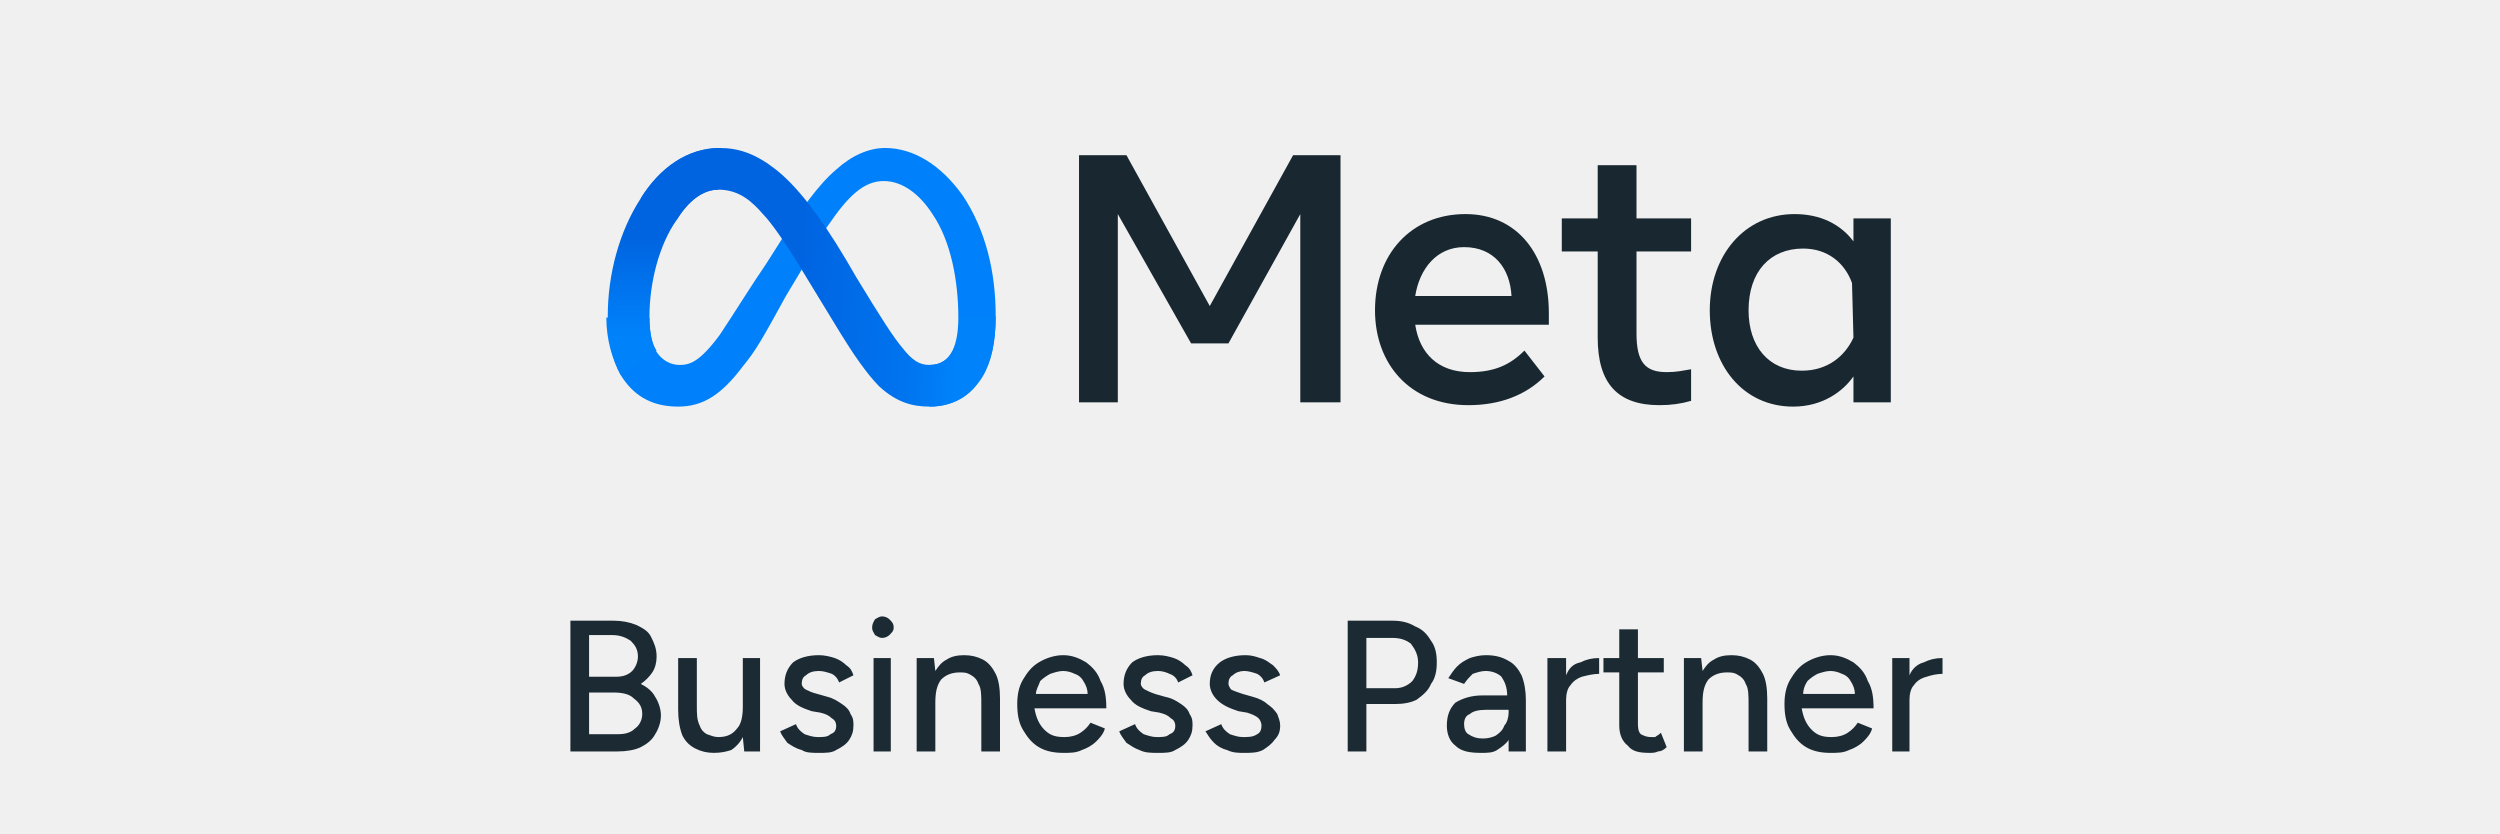
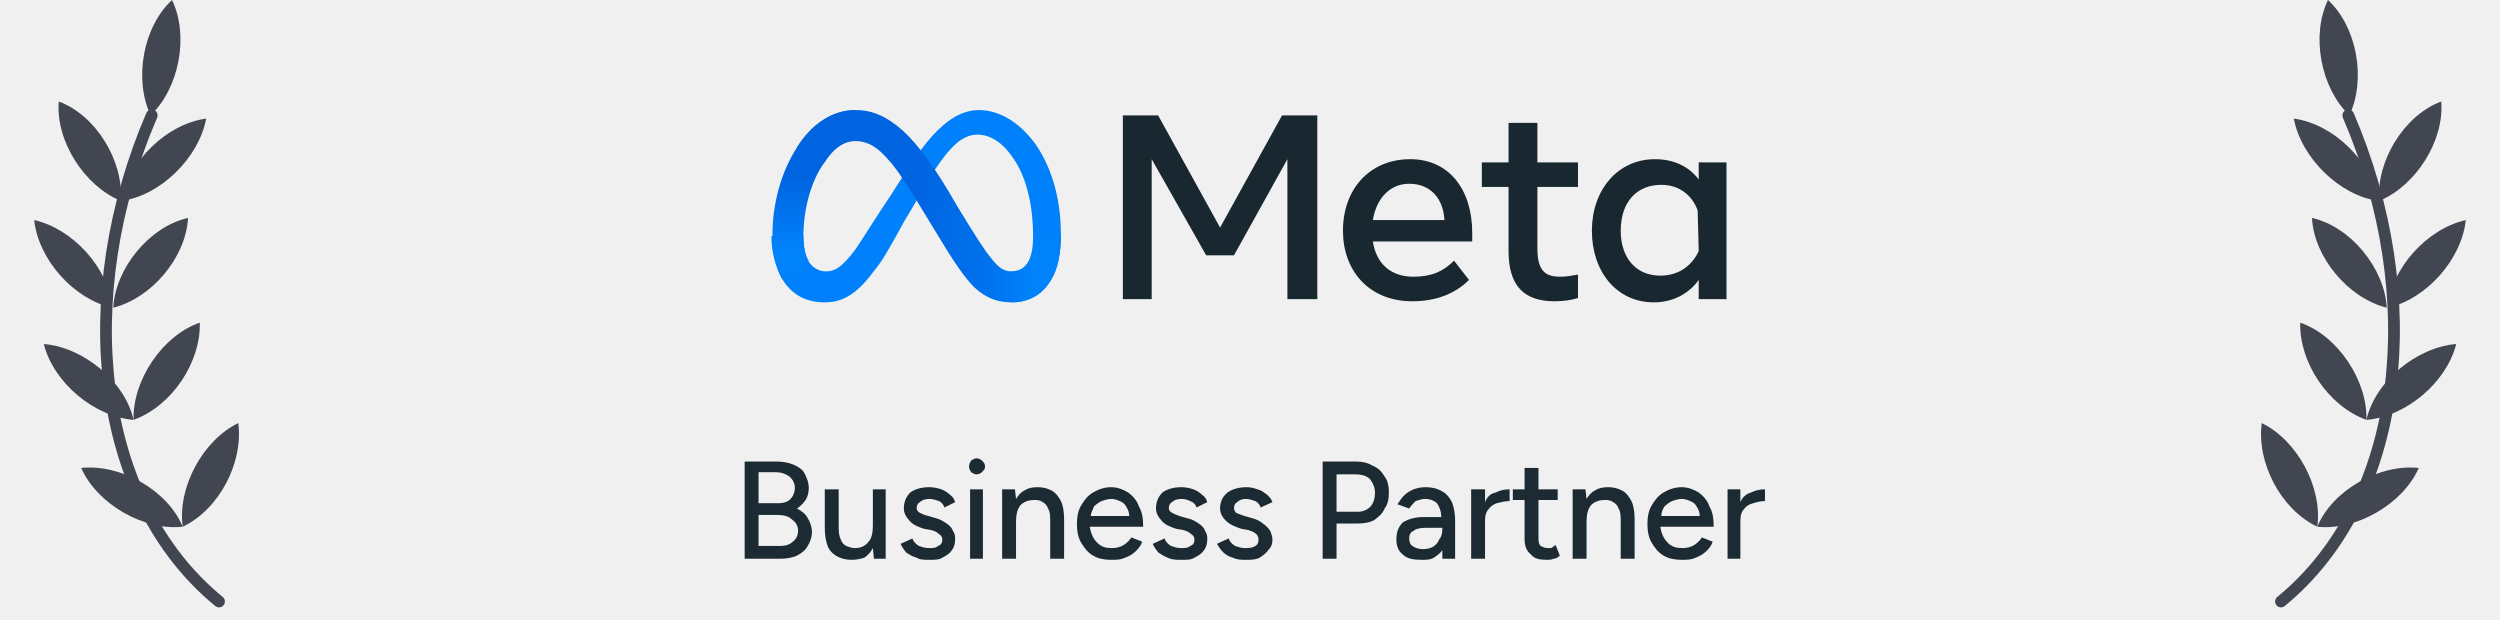
- <svg xmlns="http://www.w3.org/2000/svg" width="174" height="58" viewBox="30 0 174 58" fill="none">
+ <svg xmlns="http://www.w3.org/2000/svg" width="234" height="58" viewBox="0 0 234 58" fill="none">
+   <path d="M20.5 56.3C8.9 46.8 6.9 27.8 14.2 10.8" stroke-width="1.1" stroke-linecap="round" stroke="#414651" />
+   <path d="M17.1 49.3C15.7 45.9 11.3 43.4 7.6 43.8C9.1 47.2 13.5 49.7 17.1 49.3Z" fill="#414651" />
+   <path d="M17.1 49.3C20.5 47.7 22.8 43.3 22.3 39.6C19.0 41.2 16.6 45.6 17.1 49.3Z" fill="#414651" />
+   <path d="M12.5 39.3C11.7 35.7 7.8 32.5 4.1 32.2C5.0 35.8 8.8 39.0 12.5 39.3Z" fill="#414651" />
+   <path d="M12.5 39.3C16.1 38.0 18.8 33.9 18.7 30.2C15.2 31.4 12.4 35.6 12.5 39.3Z" fill="#414651" />
+   <path d="M10.5 28.8C10.2 25.1 6.8 21.4 3.2 20.6C3.6 24.3 6.9 28.0 10.5 28.8Z" fill="#414651" />
+   <path d="M10.6 28.8C14.2 27.9 17.4 24.1 17.6 20.4C14.0 21.2 10.8 25.1 10.6 28.8Z" fill="#414651" />
+   <path d="M11.3 18.8C11.6 15.1 9.0 10.8 5.5 9.5C5.2 13.2 7.9 17.4 11.3 18.8Z" fill="#414651" />
+   <path d="M11.4 18.8C15.0 18.3 18.6 14.8 19.3 11.1C15.6 11.6 12.0 15.1 11.4 18.8Z" fill="#414651" />
+   <path d="M14.1 10.8C16.8 8.2 17.7 3.3 16.1 0.0C13.4 2.5 12.5 7.4 14.1 10.8Z" fill="#414651" />
  <g clip-path="url(#clip0_meta)">
    <path d="M75.2 22.1C75.2 23.2 75.4 24.0 75.7 24.5C76.1 25.1 76.7 25.4 77.3 25.4C78.0 25.4 78.7 25.2 80.1 23.3C81.1 21.8 82.4 19.7 83.3 18.4L84.7 16.2C85.7 14.7 86.9 12.9 88.2 11.8C89.3 10.8 90.5 10.3 91.6 10.3C93.6 10.3 95.5 11.5 97.0 13.6C98.6 16.0 99.3 18.9 99.3 22.0C99.3 23.8 99.0 25.2 98.3 26.2C97.8 27.3 96.6 28.3 94.7 28.3V25.4C96.3 25.4 96.7 23.8 96.7 22.1C96.7 19.6 96.2 16.8 94.9 14.9C94.0 13.5 92.8 12.6 91.5 12.6C90.1 12.6 89.0 13.7 87.7 15.6C87.0 16.5 86.4 17.8 85.6 19.1L84.7 20.6C83.0 23.7 82.6 24.4 81.7 25.5C80.2 27.5 78.9 28.3 77.2 28.3C75.2 28.3 74.0 27.4 73.2 26.1C72.6 25.0 72.2 23.6 72.2 22.1L75.2 22.1Z" fill="#0081FB" />
    <path d="M74.6 13.8C75.9 11.7 77.8 10.3 80.1 10.3C81.4 10.3 82.6 10.7 84.0 11.8C85.4 12.9 87.0 14.9 88.9 18.1L89.6 19.3C91.3 22.1 92.2 23.5 92.8 24.2C93.5 25.1 94.0 25.4 94.7 25.4C96.3 25.4 96.8 23.8 96.8 22.1L99.3 22.0C99.3 23.8 99.0 25.2 98.4 26.2C97.8 27.2 96.6 28.3 94.7 28.3C93.5 28.3 92.4 28.0 91.2 26.9C90.3 26.0 89.3 24.5 88.5 23.2L86.0 19.1C84.8 17.1 83.7 15.5 83.1 14.9C82.4 14.1 81.5 13.2 80.0 13.2C78.9 13.2 77.9 14.0 77.1 15.3L74.6 13.8Z" fill="url(#paint0_meta)" />
    <path d="M80.0 13.2C78.9 13.2 77.9 14.0 77.1 15.3C75.9 17.0 75.2 19.6 75.2 22.1C75.2 23.2 75.4 24.0 75.7 24.4L73.2 26.1C72.6 25.0 72.3 23.6 72.3 22.0C72.3 19.1 73.1 16.1 74.6 13.8C75.9 11.7 77.9 10.3 80.1 10.3L80.0 13.2Z" fill="url(#paint1_meta)" />
    <path d="M105.1 10.8H108.4L114.2 21.3L120.0 10.8H123.3V28.0H120.5V14.9L115.5 23.9H112.9L107.8 14.9V28.0H105.1V10.8ZM131.9 17.2C130.0 17.2 128.8 18.7 128.5 20.6H135.2C135.1 18.7 134.0 17.2 131.9 17.2ZM125.7 21.6C125.7 17.7 128.2 14.9 132.0 14.9C135.6 14.9 137.8 17.7 137.8 21.8V22.6H128.5C128.8 24.6 130.1 25.9 132.3 25.9C134.0 25.9 135.1 25.4 136.1 24.4L137.5 26.2C136.2 27.5 134.4 28.2 132.2 28.2C128.1 28.2 125.7 25.3 125.7 21.6L125.7 21.6ZM141.2 17.5H138.7V15.2H141.2V11.5H143.9V15.2H147.7V17.5H143.9V23.2C143.9 25.2 144.5 25.9 146.0 25.9C146.7 25.9 147.1 25.8 147.7 25.7V27.9C147.0 28.1 146.3 28.2 145.5 28.2C142.6 28.2 141.2 26.7 141.2 23.5V17.5ZM158.9 19.7C158.4 18.3 157.2 17.3 155.5 17.3C153.2 17.3 151.7 18.9 151.7 21.6C151.7 24.1 153.1 25.8 155.4 25.8C157.2 25.8 158.4 24.8 159.0 23.5L158.9 19.7ZM161.6 28.0H159.0V26.2C158.3 27.2 156.9 28.3 154.8 28.3C151.3 28.3 149.0 25.4 149.0 21.6C149.0 17.8 151.4 14.9 154.9 14.9C156.7 14.9 158.1 15.6 159.0 16.8V15.2H161.6V28.0Z" fill="#192830" />
    <path d="M69.7 52.3V43.2H72.7C73.3 43.2 73.8 43.3 74.3 43.5C74.7 43.7 75.1 43.9 75.3 44.3C75.5 44.7 75.7 45.1 75.7 45.7C75.7 46.1 75.6 46.5 75.4 46.8C75.2 47.1 74.9 47.4 74.6 47.6C75.0 47.8 75.4 48.1 75.6 48.5C75.8 48.8 76.0 49.3 76.0 49.8C76.0 50.3 75.8 50.8 75.6 51.1C75.4 51.5 75.0 51.8 74.6 52.0C74.2 52.2 73.6 52.3 73.0 52.3H69.7ZM71.0 51.1H73.0C73.5 51.1 73.9 51.0 74.2 50.7C74.5 50.5 74.7 50.1 74.7 49.7C74.7 49.2 74.5 48.9 74.1 48.6C73.8 48.3 73.3 48.2 72.7 48.2H71.0V51.1ZM71.0 47.1H72.9C73.3 47.1 73.7 47.0 74.0 46.7C74.2 46.5 74.4 46.1 74.4 45.7C74.4 45.2 74.2 44.9 73.9 44.6C73.6 44.4 73.2 44.2 72.6 44.2H71.0V47.1ZM79.7 52.4C79.2 52.4 78.8 52.3 78.4 52.1C78.0 51.9 77.7 51.6 77.5 51.2C77.3 50.7 77.2 50.1 77.2 49.4V45.8H78.5V49.1C78.5 49.7 78.5 50.1 78.7 50.5C78.8 50.8 79.0 51.0 79.2 51.1C79.5 51.2 79.7 51.3 80.0 51.3C80.6 51.3 81.0 51.1 81.3 50.7C81.6 50.4 81.7 49.8 81.7 49.2V45.8H82.9V52.3H81.8L81.7 51.3C81.5 51.7 81.2 52.0 80.9 52.2C80.6 52.3 80.2 52.4 79.7 52.4ZM87.0 52.4C86.5 52.4 86.1 52.4 85.8 52.2C85.4 52.1 85.1 51.9 84.8 51.7C84.6 51.4 84.4 51.2 84.3 50.9L85.4 50.4C85.5 50.7 85.7 50.9 86.0 51.1C86.3 51.2 86.6 51.3 86.9 51.3C87.3 51.3 87.6 51.3 87.8 51.1C88.1 51.0 88.2 50.8 88.2 50.5C88.2 50.3 88.1 50.1 87.9 50.0C87.7 49.8 87.5 49.7 87.1 49.6L86.5 49.5C85.9 49.3 85.4 49.1 85.1 48.7C84.8 48.4 84.6 48.0 84.6 47.6C84.6 47.0 84.8 46.5 85.2 46.1C85.6 45.8 86.2 45.6 87.0 45.6C87.4 45.6 87.8 45.7 88.1 45.8C88.4 45.9 88.7 46.1 88.9 46.3C89.2 46.5 89.3 46.7 89.4 47.0L88.4 47.5C88.3 47.2 88.1 47.0 87.9 46.9C87.6 46.8 87.3 46.7 87.0 46.7C86.6 46.7 86.3 46.8 86.1 47.0C85.9 47.1 85.8 47.3 85.8 47.6C85.8 47.7 85.9 47.9 86.1 48.0C86.3 48.1 86.5 48.2 86.9 48.3L87.6 48.5C88.0 48.6 88.3 48.8 88.6 49.0C88.9 49.2 89.1 49.4 89.2 49.7C89.4 50.0 89.4 50.2 89.4 50.5C89.4 50.9 89.3 51.2 89.1 51.5C88.9 51.8 88.6 52.0 88.2 52.2C87.9 52.4 87.5 52.4 87.0 52.4ZM90.8 52.3V45.8H92.0V52.3H90.8ZM91.4 44.4C91.2 44.4 91.1 44.3 90.9 44.2C90.8 44.0 90.7 43.9 90.7 43.7C90.7 43.4 90.8 43.3 90.9 43.1C91.1 43.0 91.2 42.9 91.4 42.9C91.6 42.9 91.8 43.0 91.9 43.1C92.1 43.3 92.2 43.4 92.2 43.7C92.2 43.9 92.1 44.0 91.9 44.2C91.8 44.3 91.6 44.4 91.4 44.4ZM93.8 52.3V45.8H95.0L95.1 46.7C95.3 46.4 95.5 46.1 95.9 45.9C96.2 45.7 96.6 45.6 97.1 45.6C97.6 45.6 98.0 45.7 98.4 45.9C98.8 46.1 99.1 46.5 99.3 46.9C99.5 47.3 99.6 47.9 99.6 48.6V52.3H98.3V49.0C98.3 48.4 98.3 47.9 98.1 47.6C98.0 47.3 97.8 47.1 97.6 47.0C97.3 46.8 97.1 46.8 96.8 46.8C96.2 46.8 95.8 47.0 95.5 47.3C95.2 47.7 95.1 48.2 95.1 48.9V52.3H93.8ZM104.0 52.4C103.4 52.4 102.8 52.3 102.3 52.0C101.8 51.7 101.5 51.3 101.2 50.8C100.9 50.3 100.8 49.7 100.8 49.0C100.8 48.4 100.9 47.8 101.2 47.3C101.5 46.8 101.8 46.4 102.3 46.1C102.8 45.8 103.4 45.6 104.0 45.6C104.6 45.6 105.1 45.8 105.6 46.1C106.0 46.4 106.4 46.8 106.6 47.4C106.9 47.9 107.0 48.5 107.0 49.3H102.0C102.1 49.9 102.3 50.4 102.7 50.8C103.1 51.2 103.5 51.3 104.1 51.3C104.5 51.3 104.9 51.2 105.2 51.0C105.5 50.8 105.7 50.6 105.9 50.3L106.9 50.7C106.8 51.1 106.5 51.4 106.3 51.6C106.0 51.9 105.6 52.1 105.3 52.2C104.9 52.4 104.5 52.4 104.0 52.4ZM102.1 48.3H105.7C105.7 48.0 105.6 47.7 105.4 47.4C105.3 47.2 105.1 47.0 104.8 46.9C104.6 46.8 104.3 46.7 104.0 46.7C103.7 46.7 103.4 46.8 103.1 46.9C102.9 47.0 102.6 47.2 102.4 47.4C102.3 47.7 102.1 48.0 102.1 48.3ZM110.6 52.4C110.1 52.4 109.7 52.4 109.3 52.2C109.0 52.1 108.7 51.9 108.4 51.7C108.2 51.4 108.0 51.2 107.9 50.9L109.0 50.4C109.1 50.7 109.3 50.9 109.6 51.1C109.9 51.2 110.2 51.3 110.5 51.3C110.9 51.3 111.2 51.3 111.4 51.1C111.7 51.0 111.8 50.8 111.8 50.5C111.8 50.3 111.7 50.1 111.5 50.0C111.3 49.8 111.1 49.7 110.7 49.6L110.1 49.5C109.5 49.3 109.0 49.1 108.7 48.7C108.4 48.4 108.2 48.0 108.2 47.6C108.2 47.0 108.4 46.5 108.8 46.1C109.2 45.8 109.8 45.6 110.6 45.6C111.0 45.6 111.4 45.7 111.7 45.8C112.0 45.9 112.3 46.1 112.5 46.3C112.8 46.5 112.9 46.7 113.0 47.0L112.0 47.5C111.9 47.2 111.7 47.0 111.4 46.9C111.2 46.8 110.9 46.7 110.6 46.7C110.2 46.7 109.9 46.8 109.7 47.0C109.5 47.1 109.4 47.3 109.4 47.6C109.4 47.7 109.5 47.9 109.7 48.0C109.9 48.1 110.1 48.2 110.4 48.3L111.1 48.5C111.6 48.6 111.9 48.8 112.2 49.0C112.5 49.2 112.7 49.4 112.8 49.7C113.0 50.0 113.0 50.2 113.0 50.5C113.0 50.9 112.9 51.2 112.7 51.5C112.5 51.8 112.2 52.0 111.8 52.2C111.5 52.4 111.1 52.4 110.6 52.4ZM116.6 52.4C116.2 52.4 115.8 52.4 115.4 52.2C115.0 52.1 114.7 51.9 114.5 51.7C114.2 51.4 114.1 51.2 113.9 50.9L115.0 50.4C115.1 50.7 115.3 50.9 115.6 51.1C115.9 51.2 116.2 51.3 116.5 51.3C116.9 51.3 117.2 51.3 117.5 51.1C117.7 51.0 117.8 50.8 117.8 50.5C117.8 50.3 117.7 50.1 117.6 50.0C117.4 49.8 117.1 49.7 116.8 49.6L116.2 49.5C115.6 49.3 115.1 49.1 114.7 48.7C114.4 48.4 114.2 48.0 114.2 47.6C114.2 47.0 114.4 46.5 114.9 46.1C115.3 45.8 115.9 45.6 116.7 45.6C117.1 45.6 117.4 45.7 117.7 45.8C118.1 45.9 118.3 46.1 118.6 46.3C118.8 46.5 119.0 46.7 119.1 47.0L118.0 47.5C117.9 47.2 117.7 47.0 117.5 46.9C117.2 46.8 116.9 46.7 116.6 46.7C116.3 46.7 116.0 46.8 115.8 47.0C115.6 47.1 115.5 47.3 115.5 47.6C115.5 47.7 115.6 47.9 115.7 48.0C115.9 48.1 116.2 48.2 116.5 48.3L117.2 48.5C117.6 48.6 118.0 48.8 118.2 49.0C118.5 49.2 118.7 49.4 118.9 49.7C119.0 50.0 119.1 50.2 119.1 50.5C119.1 50.9 119.0 51.2 118.7 51.5C118.5 51.8 118.2 52.0 117.9 52.2C117.5 52.4 117.1 52.4 116.6 52.4ZM123.8 52.3V43.2H126.9C127.5 43.2 128.0 43.3 128.5 43.6C129.0 43.8 129.3 44.1 129.6 44.6C129.9 45.0 130.0 45.5 130.0 46.1C130.0 46.7 129.9 47.2 129.6 47.6C129.4 48.1 129.0 48.4 128.6 48.7C128.2 48.9 127.7 49.0 127.1 49.0H125.1V52.3H123.8ZM125.1 47.9H127.1C127.6 47.9 128.0 47.7 128.3 47.4C128.6 47.0 128.7 46.6 128.7 46.1C128.7 45.6 128.5 45.2 128.2 44.8C127.8 44.5 127.4 44.4 126.9 44.4H125.1V47.9ZM133.1 52.4C132.3 52.4 131.7 52.3 131.3 51.9C130.9 51.6 130.7 51.1 130.7 50.5C130.7 49.8 130.9 49.3 131.3 48.9C131.8 48.6 132.4 48.4 133.2 48.4H134.9C134.9 47.8 134.7 47.4 134.5 47.1C134.3 46.9 133.9 46.7 133.4 46.7C133.1 46.7 132.8 46.8 132.5 46.9C132.3 47.1 132.1 47.3 131.9 47.6L130.8 47.2C131.0 46.9 131.2 46.6 131.4 46.4C131.7 46.1 131.9 46.0 132.3 45.8C132.6 45.7 133.0 45.6 133.4 45.6C134.0 45.6 134.5 45.7 135.0 46.0C135.4 46.2 135.7 46.6 135.9 47.0C136.1 47.5 136.2 48.1 136.2 48.7L136.2 52.3H135.0L135.0 51.5C134.8 51.8 134.5 52.0 134.2 52.2C133.9 52.4 133.5 52.4 133.1 52.4ZM133.2 51.4C133.6 51.4 133.9 51.3 134.1 51.2C134.4 51.0 134.6 50.8 134.7 50.5C134.9 50.3 135.0 49.9 135.0 49.6V49.4H133.5C132.9 49.4 132.5 49.5 132.3 49.7C132.0 49.8 131.9 50.1 131.9 50.4C131.9 50.7 132.0 51.0 132.2 51.1C132.5 51.3 132.8 51.4 133.2 51.4ZM137.7 52.3V45.8H139.0V47.0C139.2 46.5 139.5 46.2 140.0 46.1C140.4 45.9 140.8 45.8 141.3 45.8V46.9C140.9 46.9 140.5 47.0 140.1 47.1C139.8 47.2 139.5 47.4 139.3 47.7C139.1 47.9 139.0 48.3 139.0 48.7V52.3H137.7ZM144.8 52.4C144.1 52.4 143.6 52.3 143.3 51.9C142.9 51.6 142.7 51.1 142.7 50.5V46.8H141.6V45.8H142.7V43.8H144.0V45.8H145.8V46.8H144.0V50.3C144.0 50.6 144.0 50.9 144.2 51.1C144.4 51.2 144.6 51.3 144.9 51.3C145.0 51.3 145.1 51.3 145.2 51.3C145.3 51.2 145.4 51.2 145.6 51.0L146.0 52.0C145.8 52.2 145.6 52.3 145.4 52.3C145.2 52.4 145.0 52.4 144.8 52.4ZM147.2 52.3V45.8H148.4L148.5 46.7C148.7 46.4 148.9 46.1 149.3 45.9C149.6 45.7 150.0 45.6 150.5 45.6C151.0 45.6 151.4 45.7 151.8 45.9C152.2 46.1 152.5 46.5 152.7 46.9C152.9 47.3 153.0 47.9 153.0 48.6V52.3H151.7V49.0C151.7 48.4 151.7 47.9 151.5 47.6C151.4 47.3 151.2 47.1 151.0 47.0C150.7 46.8 150.5 46.8 150.2 46.8C149.6 46.8 149.2 47.0 148.9 47.3C148.6 47.7 148.5 48.2 148.5 48.9V52.3H147.2ZM157.4 52.4C156.8 52.4 156.2 52.3 155.7 52.0C155.2 51.7 154.9 51.3 154.6 50.8C154.3 50.3 154.2 49.7 154.2 49.0C154.2 48.4 154.3 47.8 154.6 47.3C154.9 46.8 155.2 46.4 155.7 46.1C156.2 45.8 156.8 45.6 157.4 45.6C158.0 45.6 158.5 45.8 159.0 46.1C159.4 46.4 159.8 46.8 160.0 47.4C160.3 47.9 160.4 48.5 160.4 49.3H155.4C155.5 49.9 155.7 50.4 156.1 50.8C156.5 51.2 156.9 51.3 157.5 51.3C157.9 51.3 158.3 51.2 158.6 51.0C158.9 50.8 159.1 50.6 159.3 50.3L160.3 50.7C160.2 51.1 159.9 51.4 159.7 51.6C159.4 51.9 159.0 52.1 158.7 52.2C158.3 52.4 157.9 52.4 157.4 52.4ZM155.5 48.3H159.1C159.1 48.0 159.0 47.7 158.8 47.4C158.7 47.2 158.5 47.0 158.2 46.9C158.0 46.8 157.7 46.7 157.4 46.7C157.1 46.7 156.8 46.8 156.5 46.9C156.3 47.0 156.0 47.2 155.8 47.4C155.6 47.7 155.5 48.0 155.5 48.3ZM161.7 52.3V45.8H162.9V47.0C163.1 46.5 163.5 46.2 163.9 46.1C164.3 45.9 164.7 45.8 165.2 45.8V46.9C164.8 46.9 164.4 47.0 164.1 47.1C163.7 47.2 163.4 47.4 163.2 47.7C163.0 47.9 162.9 48.3 162.9 48.7V52.3H161.7Z" fill="#1C2B33" />
  </g>
  <defs>
    <linearGradient id="paint0_meta" x1="78.0" y1="21.3" x2="96.7" y2="22.3" gradientUnits="userSpaceOnUse">
      <stop stop-color="#0064E1" />
      <stop offset="0.4" stop-color="#0064E1" />
      <stop offset="0.8" stop-color="#0073EE" />
      <stop offset="1" stop-color="#0082FB" />
    </linearGradient>
    <linearGradient id="paint1_meta" x1="76.5" y1="23.4" x2="76.5" y2="16.5" gradientUnits="userSpaceOnUse">
      <stop stop-color="#0082FB" />
      <stop offset="1" stop-color="#0064E0" />
    </linearGradient>
    <clipPath id="clip0_meta">
      <rect width="150" height="51" fill="white" transform="translate(42 5.3)" />
    </clipPath>
  </defs>
+   <g transform="translate(234 0) scale(-1 1)">
+     <path d="M20.5 56.3C8.9 46.8 6.9 27.8 14.2 10.8" stroke-width="1.1" stroke-linecap="round" stroke="#414651" />
+     <path d="M17.1 49.3C15.7 45.9 11.3 43.4 7.6 43.8C9.1 47.2 13.5 49.7 17.1 49.3Z" fill="#414651" />
+     <path d="M17.1 49.3C20.5 47.7 22.8 43.3 22.3 39.6C19.0 41.2 16.6 45.6 17.1 49.3Z" fill="#414651" />
+     <path d="M12.5 39.3C11.7 35.7 7.8 32.5 4.1 32.2C5.0 35.8 8.8 39.0 12.5 39.3Z" fill="#414651" />
+     <path d="M12.5 39.3C16.1 38.0 18.8 33.9 18.7 30.2C15.2 31.4 12.4 35.6 12.5 39.3Z" fill="#414651" />
+     <path d="M10.5 28.8C10.2 25.1 6.8 21.4 3.2 20.6C3.6 24.3 6.9 28.0 10.5 28.8Z" fill="#414651" />
+     <path d="M10.6 28.8C14.2 27.9 17.4 24.1 17.6 20.4C14.0 21.2 10.8 25.1 10.6 28.8Z" fill="#414651" />
+     <path d="M11.3 18.8C11.6 15.1 9.0 10.8 5.5 9.5C5.2 13.2 7.9 17.4 11.3 18.8Z" fill="#414651" />
+     <path d="M11.4 18.8C15.0 18.3 18.6 14.8 19.3 11.1C15.6 11.6 12.0 15.1 11.4 18.8Z" fill="#414651" />
+     <path d="M14.1 10.8C16.8 8.2 17.7 3.3 16.1 0.0C13.4 2.5 12.5 7.4 14.1 10.8Z" fill="#414651" />
+   </g>
</svg>
